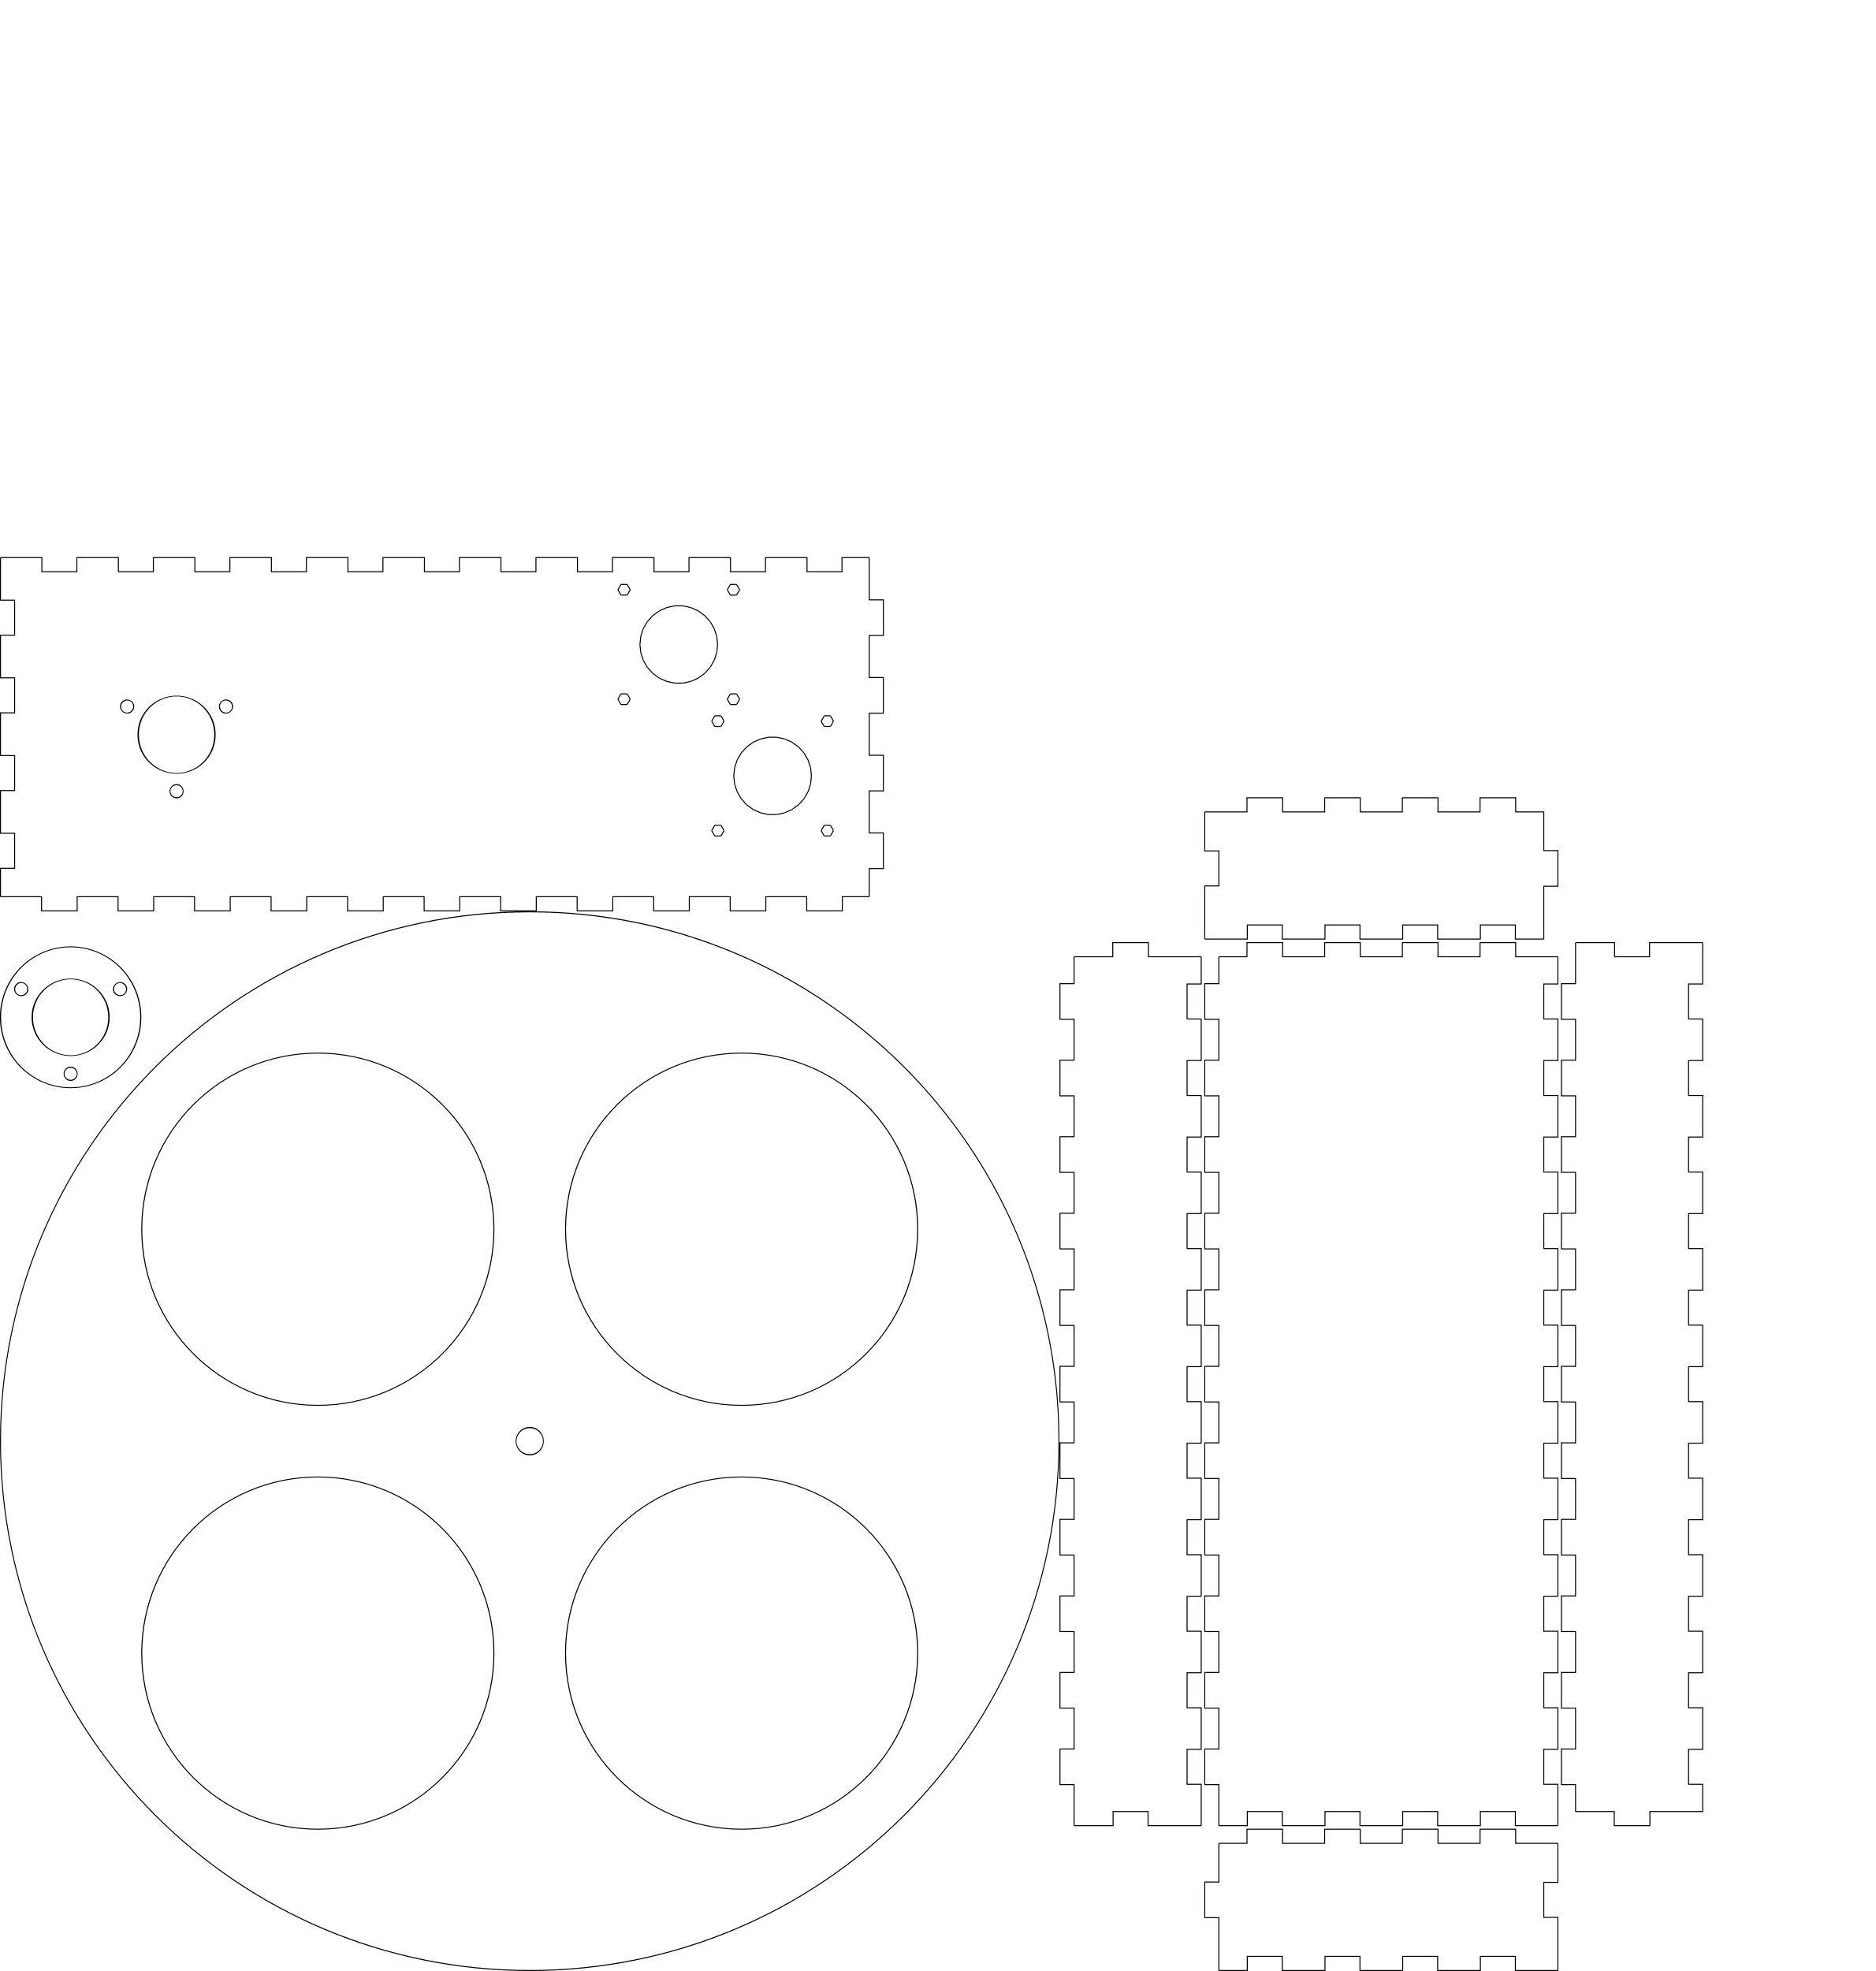
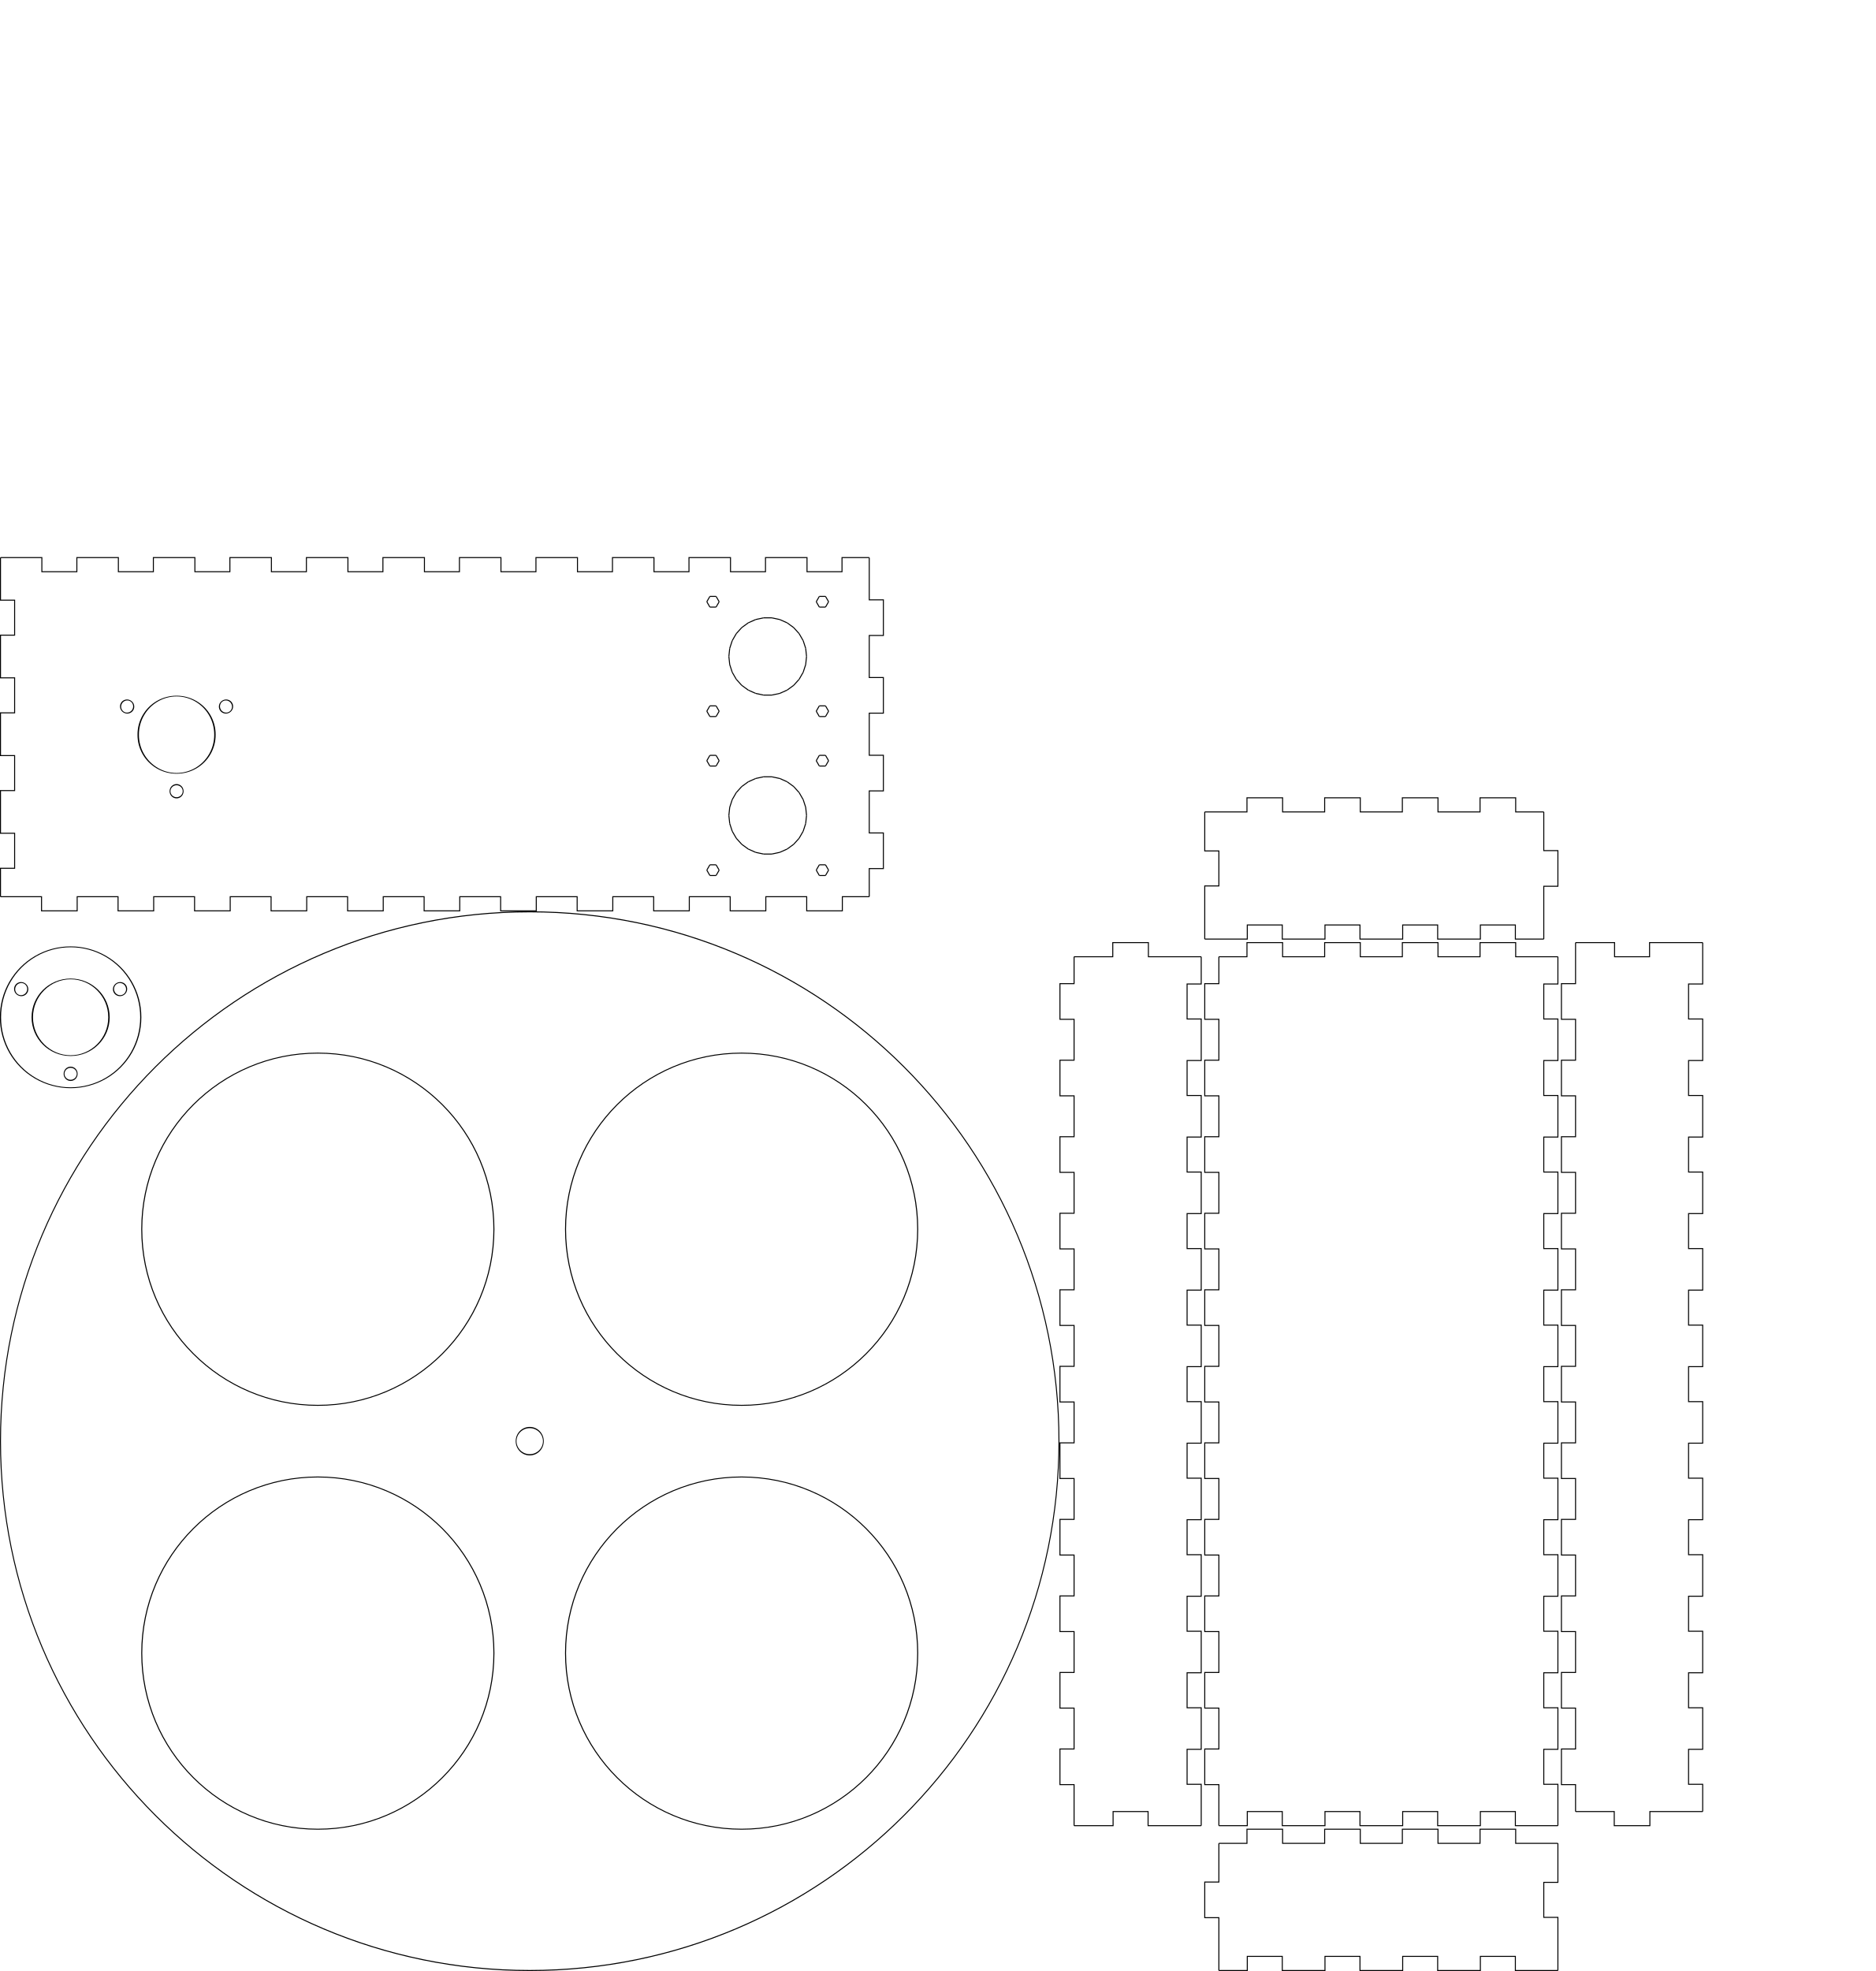
<svg xmlns="http://www.w3.org/2000/svg" xmlns:xlink="http://www.w3.org/1999/xlink" version="1.1" id="svg2" height="1977.165" width="1881.496">
  <defs id="defs4">
    <pattern y="0" x="0" width="8" patternUnits="userSpaceOnUse" id="Hatch" height="8">
      <path id="path3477" stroke-width="0.25" stroke="#000000" linecap="square" d="M8 4 l-4,4" />
      <path id="path3479" stroke-width="0.25" stroke="#000000" linecap="square" d="M6 2 l-4,4" />
      <path id="path3481" stroke-width="0.25" stroke="#000000" linecap="square" d="M4 0 l-4,4" />
    </pattern>
    <marker style="overflow:visible" refY="0.0" refX="0.0" orient="auto" id="DistanceX">
      <path id="path3474" style="stroke:#000000; stroke-width:0.5" d="M 3,-3 L -3,3 M 0,-5 L  0,5" />
    </marker>
  </defs>
  <g id="layer1" transform="translate(0,924.8044)">
    <g id="g3198">
      <path transform="matrix(0.6647934,0,0,0.6232437,166.9806,-167.5411)" d="m 1133.858,1445.669 c 0,156.553 -118.979,283.465 -265.748,283.465 -146.769,0 -265.748,-126.912 -265.748,-283.465 0,-156.553 118.979,-283.465 265.748,-283.465 146.769,0 265.748,126.911 265.748,283.465 z" id="path2983" style="fill:none;stroke:#000000;stroke-width:1.547;stroke-miterlimit:4;stroke-opacity:1;stroke-dasharray:none" />
      <use height="1977.165" width="1881.496" transform="translate(1.30473e-7,-425.1968)" id="use2985" xlink:href="#path2983" y="0" x="0" />
      <use height="1977.165" width="1881.496" transform="translate(-425.1968,2.2405252e-7)" id="use2987" xlink:href="#use2985" y="0" x="0" />
      <use height="1977.165" width="1881.496" transform="translate(-5.2417377e-7,425.1968)" id="use2989" xlink:href="#use2987" y="0" x="0" />
      <path transform="matrix(1.427233,0,0,1.498595,-404.0723,-1008.41)" d="m 1027.559,1020.472 c 0,195.691 -166.571,354.331 -372.047,354.331 -205.476,0 -372.047,-158.639 -372.047,-354.331 0,-195.691 166.571,-354.331 372.047,-354.331 205.476,0 372.047,158.639 372.047,354.331 z" id="path2991" style="fill:none;stroke:#000000;stroke-width:0.681;stroke-miterlimit:4;stroke-opacity:1;stroke-dasharray:none" />
      <path transform="matrix(0.2573,0,0,0.38595,444.8852,222.7412)" d="m 389.764,772.441 c 0,19.569 -23.796,35.433 -53.15,35.433 -29.354,0 -53.15,-15.864 -53.15,-35.433 0,-19.569 23.796,-35.433 53.15,-35.433 29.354,0 53.15,15.864 53.15,35.433 z" id="path3012" style="fill:none;stroke:#000000;stroke-width:3.16;stroke-miterlimit:4;stroke-opacity:1;stroke-dasharray:none" />
    </g>
    <g id="g3375">
      <path d="m 1580.815,892.412 0,-27.006 -14.173,0 0,-35.752 14.173,0 0,-41.02 -14.173,0 0,-35.752 14.173,0 0,-41.02 -14.173,0 0,-35.752 14.173,0 0,-41.02 -14.173,0 0,-35.752 14.173,0 0,-41.02 -14.173,0 0,-35.752 14.173,0 0,-41.02 -14.173,0 0,-35.752 14.173,0 0,-41.02 -14.173,0 0,-35.752 14.173,0 0,-41.02 -14.173,0 0,-35.752 14.173,0 0,-41.02 -14.173,0 0,-35.752 14.173,0 0,-41.02 -14.173,0 0,-35.752 14.173,0 0,-41.02 -14.173,0 0,-35.752 14.173,0 0,-41.179" style="fill:none;stroke:#000000" id="path3219" />
      <path d="m 1580.815,20.759 39.136,0 0,14.173 35.114,0 0,-14.173 53.309,0" style="fill:none;stroke:#000000" id="path3221" />
      <path d="m 1708.374,20.759 0,41.498 -14.173,0 0,35.114 14.173,0 0,41.657 -14.173,0 0,35.114 14.173,0 0,41.657 -14.173,0 0,35.114 14.173,0 0,41.657 -14.173,0 0,35.114 14.173,0 0,41.657 -14.173,0 0,35.114 14.173,0 0,41.657 -14.173,0 0,35.114 14.173,0 0,41.657 -14.173,0 0,35.114 14.173,0 0,41.657 -14.173,0 0,35.114 14.173,0 0,41.657 -14.173,0 0,35.114 14.173,0 0,41.657 -14.173,0 0,35.114 14.173,0 0,41.657 -14.173,0 0,35.114 14.173,0 0,27.325" style="fill:none;stroke:#000000" id="path3223" />
      <path d="m 1708.374,892.412 -52.99,0 0,14.173 -35.752,0 0,-14.173 -38.817,0" style="fill:none;stroke:#000000" id="path3225" />
    </g>
    <g id="g3381">
      <path d="m 1222.941,1051.861 0,-52.99 -14.173,0 0,-35.752 14.173,0 0,-38.817" style="fill:none;stroke:#000000" id="path3227" />
      <path d="m 1222.941,924.302 28.187,0 0,-14.173 35.752,0 0,14.173 42.201,0 0,-14.173 35.752,0 0,14.173 42.201,0 0,-14.173 35.752,0 0,14.173 42.201,0 0,-14.173 35.752,0 0,14.173 42.36,0" style="fill:none;stroke:#000000" id="path3229" />
      <path d="m 1563.098,924.302 0,39.136 -14.173,0 0,35.114 14.173,0 0,53.309" style="fill:none;stroke:#000000" id="path3231" />
      <path d="m 1563.098,1051.861 -42.679,0 0,-14.173 -35.114,0 0,14.173 -42.839,0 0,-14.173 -35.114,0 0,14.173 -42.839,0 0,-14.173 -35.114,0 0,14.173 -42.839,0 0,-14.173 -35.114,0 0,14.173 -28.506,0" style="fill:none;stroke:#000000" id="path3233" />
    </g>
    <g id="g3387">
      <path d="m 1222.941,906.585 0,-41.179 -14.173,0 0,-35.752 14.173,0 0,-41.02 -14.173,0 0,-35.752 14.173,0 0,-41.02 -14.173,0 0,-35.752 14.173,0 0,-41.02 -14.173,0 0,-35.752 14.173,0 0,-41.02 -14.173,0 0,-35.752 14.173,0 0,-41.02 -14.173,0 0,-35.752 14.173,0 0,-41.02 -14.173,0 0,-35.752 14.173,0 0,-41.02 -14.173,0 0,-35.752 14.173,0 0,-41.02 -14.173,0 0,-35.752 14.173,0 0,-41.02 -14.173,0 0,-35.752 14.173,0 0,-41.02 -14.173,0 0,-35.752 14.173,0 0,-27.006" style="fill:none;stroke:#000000" id="path3235" />
      <path d="m 1222.941,34.932 28.187,0 0,-14.173 35.752,0 0,14.173 42.201,0 0,-14.173 35.752,0 0,14.173 42.201,0 0,-14.173 35.752,0 0,14.173 42.201,0 0,-14.173 35.752,0 0,14.173 42.36,0" style="fill:none;stroke:#000000" id="path3237" />
      <path d="m 1563.098,34.932 0,27.325 -14.173,0 0,35.114 14.173,0 0,41.657 -14.173,0 0,35.114 14.173,0 0,41.657 -14.173,0 0,35.114 14.173,0 0,41.657 -14.173,0 0,35.114 14.173,0 0,41.657 -14.173,0 0,35.114 14.173,0 0,41.657 -14.173,0 0,35.114 14.173,0 0,41.657 -14.173,0 0,35.114 14.173,0 0,41.657 -14.173,0 0,35.114 14.173,0 0,41.657 -14.173,0 0,35.114 14.173,0 0,41.657 -14.173,0 0,35.114 14.173,0 0,41.657 -14.173,0 0,35.114 14.173,0 0,41.498" style="fill:none;stroke:#000000" id="path3239" />
      <path d="m 1563.098,906.585 -42.679,0 0,-14.173 -35.114,0 0,14.173 -42.839,0 0,-14.173 -35.114,0 0,14.173 -42.839,0 0,-14.173 -35.114,0 0,14.173 -42.839,0 0,-14.173 -35.114,0 0,14.173 -28.506,0" style="fill:none;stroke:#000000" id="path3241" />
    </g>
    <g id="g3363">
      <path d="m 1208.768,17.215 0,-53.309 14.173,0 0,-35.114 -14.173,0 0,-39.136" style="fill:none;stroke:#000000" id="path3243" />
      <path d="m 1208.768,-110.344 42.36,0 0,-14.173 35.752,0 0,14.173 42.201,0 0,-14.173 35.752,0 0,14.173 42.201,0 0,-14.173 35.752,0 0,14.173 42.201,0 0,-14.173 35.752,0 0,14.173 28.187,0" style="fill:none;stroke:#000000" id="path3245" />
      <path d="m 1548.925,-110.344 0,38.817 14.173,0 0,35.752 -14.173,0 0,52.99" style="fill:none;stroke:#000000" id="path3247" />
      <path d="m 1548.925,17.215 -28.506,0 0,-14.173 -35.114,0 0,14.173 -42.839,0 0,-14.173 -35.114,0 0,14.173 -42.839,0 0,-14.173 -35.114,0 0,14.173 -42.839,0 0,-14.173 -35.114,0 0,14.173 -42.679,0" style="fill:none;stroke:#000000" id="path3249" />
    </g>
    <g id="g3357" transform="matrix(0,1,-1,0,-127.5604,-1574.23)">
      <path d="m 1208.768,-128.06 0,-41.498 14.173,0 0,-35.114 -14.173,0 0,-41.657 14.173,0 0,-35.114 -14.173,0 0,-41.657 14.173,0 0,-35.114 -14.173,0 0,-41.657 14.173,0 0,-35.114 -14.173,0 0,-41.657 14.173,0 0,-35.114 -14.173,0 0,-41.657 14.173,0 0,-35.114 -14.173,0 0,-41.657 14.173,0 0,-35.114 -14.173,0 0,-41.657 14.173,0 0,-35.114 -14.173,0 0,-41.657 14.173,0 0,-35.114 -14.173,0 0,-41.657 14.173,0 0,-35.114 -14.173,0 0,-41.657 14.173,0 0,-35.114 -14.173,0 0,-27.325" style="fill:none;stroke:#000000" id="path3251" />
      <path d="m 1208.768,-999.714 42.36,0 0,-14.173 35.752,0 0,14.173 42.201,0 0,-14.173 35.752,0 0,14.173 42.201,0 0,-14.173 35.752,0 0,14.173 42.201,0 0,-14.173 35.752,0 0,14.173 28.187,0" style="fill:none;stroke:#000000" id="path3253" />
      <path d="m 1548.925,-999.714 0,27.006 14.173,0 0,35.752 -14.173,0 0,41.02 14.173,0 0,35.752 -14.173,0 0,41.02 14.173,0 0,35.752 -14.173,0 0,41.02 14.173,0 0,35.752 -14.173,0 0,41.02 14.173,0 0,35.752 -14.173,0 0,41.02 14.173,0 0,35.752 -14.173,0 0,41.02 14.173,0 0,35.752 -14.173,0 0,41.02 14.173,0 0,35.752 -14.173,0 0,41.02 14.173,0 0,35.752 -14.173,0 0,41.02 14.173,0 0,35.752 -14.173,0 0,41.02 14.173,0 0,35.752 -14.173,0 0,41.179" style="fill:none;stroke:#000000" id="path3255" />
      <path d="m 1548.925,-128.06 -28.506,0 0,-14.173 -35.114,0 0,14.173 -42.839,0 0,-14.173 -35.114,0 0,14.173 -42.839,0 0,-14.173 -35.114,0 0,14.173 -42.839,0 0,-14.173 -35.114,0 0,14.173 -42.679,0" style="fill:none;stroke:#000000" id="path3257" />
    </g>
    <g id="g3369">
      <path d="m 1077.665,906.585 0,-41.179 -14.173,0 0,-35.752 14.173,0 0,-41.02 -14.173,0 0,-35.752 14.173,0 0,-41.02 -14.173,0 0,-35.752 14.173,0 0,-41.02 -14.173,0 0,-35.752 14.173,0 0,-41.02 -14.173,0 0,-35.752 14.173,0 0,-41.02 -14.173,0 0,-35.752 14.173,0 0,-41.02 -14.173,0 0,-35.752 14.173,0 0,-41.02 -14.173,0 0,-35.752 14.173,0 0,-41.02 -14.173,0 0,-35.752 14.173,0 0,-41.02 -14.173,0 0,-35.752 14.173,0 0,-41.02 -14.173,0 0,-35.752 14.173,0 0,-27.006" style="fill:none;stroke:#000000" id="path3259" />
      <path d="m 1077.665,34.932 38.817,0 0,-14.173 35.752,0 0,14.173 52.99,0" style="fill:none;stroke:#000000" id="path3261" />
      <path d="m 1205.224,34.932 0,27.325 -14.173,0 0,35.114 14.173,0 0,41.657 -14.173,0 0,35.114 14.173,0 0,41.657 -14.173,0 0,35.114 14.173,0 0,41.657 -14.173,0 0,35.114 14.173,0 0,41.657 -14.173,0 0,35.114 14.173,0 0,41.657 -14.173,0 0,35.114 14.173,0 0,41.657 -14.173,0 0,35.114 14.173,0 0,41.657 -14.173,0 0,35.114 14.173,0 0,41.657 -14.173,0 0,35.114 14.173,0 0,41.657 -14.173,0 0,35.114 14.173,0 0,41.657 -14.173,0 0,35.114 14.173,0 0,41.498" style="fill:none;stroke:#000000" id="path3263" />
      <path d="m 1205.224,906.585 -53.309,0 0,-14.173 -35.114,0 0,14.173 -39.136,0" style="fill:none;stroke:#000000" id="path3265" />
    </g>
    <g id="g3441">
      <g id="g3435">
        <path style="fill:none;stroke:#000000;stroke-width:0.648;stroke-miterlimit:4;stroke-opacity:1;stroke-dasharray:none" id="path3393" d="m 460.63,311.811 a 17.717,35.433 0 1 1 -35.433,0 17.717,35.433 0 1 1 35.433,0 z" transform="matrix(2.1719,0,0,1.08595,-784.7982,-526.4077)" />
        <path style="fill:none;stroke:#000000;stroke-width:9.274;stroke-miterlimit:4;stroke-opacity:1;stroke-dasharray:none" id="path3395" d="m 318.898,400.394 a 70.866,53.15 0 1 1 -141.732,0 70.866,53.15 0 1 1 141.732,0 z" transform="matrix(0.092975,0,0,0.1239667,154.1046,-180.7392)" />
        <path transform="matrix(-0.0464875,-0.08051871,0.1073583,-0.06198334,195.3003,-171.2726)" d="m 318.898,400.394 a 70.866,53.15 0 1 1 -141.732,0 70.866,53.15 0 1 1 141.732,0 z" id="path3411" style="fill:none;stroke:#000000;stroke-width:9.274;stroke-miterlimit:4;stroke-opacity:1;stroke-dasharray:none" />
        <path style="fill:none;stroke:#000000;stroke-width:9.274;stroke-miterlimit:4;stroke-opacity:1;stroke-dasharray:none" id="path3425" d="m 318.898,400.394 a 70.866,53.15 0 1 1 -141.732,0 70.866,53.15 0 1 1 141.732,0 z" transform="matrix(0.0464875,-0.08051871,-0.1073583,-0.06198334,159.0154,-171.2726)" />
      </g>
    </g>
-     <g id="g3483" transform="translate(681.0236,-1330.665)">
+     <g id="g3483" transform="translate(770.2622,-1318.647)">
      <path id="path3485" style="fill:none;stroke:#000000" d="m -61.101,1107.262 3.1,-5.372" />
      <path id="path3487" style="fill:none;stroke:#000000" d="m -58,1101.891 6.201,0" />
      <path id="path3489" style="fill:none;stroke:#000000" d="m -51.8,1101.891 3.1,5.372" />
      <path id="path3491" style="fill:none;stroke:#000000" d="m -48.699,1107.262 -3.1,5.372" />
      <path id="path3493" style="fill:none;stroke:#000000" d="m -51.8,1112.634 -6.201,0" />
      <path id="path3495" style="fill:none;stroke:#000000" d="m -58,1112.634 -3.1,-5.372" />
      <path id="path3497" style="fill:none;stroke:#000000" d="m -61.101,997.462 3.1,-5.372" />
      <path id="path3499" style="fill:none;stroke:#000000" d="m -58,992.091 6.201,0" />
      <path id="path3501" style="fill:none;stroke:#000000" d="m -51.8,992.091 3.1,5.372" />
      <path id="path3503" style="fill:none;stroke:#000000" d="m -48.699,997.462 -3.1,5.372" />
      <path id="path3505" style="fill:none;stroke:#000000" d="m -51.8,1002.834 -6.201,0" />
      <path id="path3507" style="fill:none;stroke:#000000" d="m -58,1002.834 -3.1,-5.372" />
      <path id="path3509" style="fill:none;stroke:#000000" d="m -38.969,1052.362 0.85,-8.104" />
      <path id="path3511" style="fill:none;stroke:#000000" d="m -38.119,1044.259 2.519,-7.746" />
      <path id="path3513" style="fill:none;stroke:#000000" d="m -35.6,1036.513 4.071,-7.058" />
      <path id="path3515" style="fill:none;stroke:#000000" d="m -31.528,1029.455 5.453,-6.052" />
      <path id="path3517" style="fill:none;stroke:#000000" d="m -26.075,1023.403 6.591,-4.791" />
      <path id="path3519" style="fill:none;stroke:#000000" d="m -19.485,1018.612 7.441,-3.313" />
      <path id="path3521" style="fill:none;stroke:#000000" d="m -12.044,1015.299 7.969,-1.694" />
      <path id="path3523" style="fill:none;stroke:#000000" d="m -4.075,1013.606 8.15,0" />
      <path id="path3525" style="fill:none;stroke:#000000" d="m 4.075,1013.606 7.969,1.694" />
      <path id="path3527" style="fill:none;stroke:#000000" d="m 12.044,1015.299 7.441,3.313" />
      <path id="path3529" style="fill:none;stroke:#000000" d="m 19.485,1018.612 6.591,4.791" />
      <path id="path3531" style="fill:none;stroke:#000000" d="m 26.075,1023.403 5.453,6.052" />
      <path id="path3533" style="fill:none;stroke:#000000" d="m 31.528,1029.455 4.071,7.058" />
      <path id="path3535" style="fill:none;stroke:#000000" d="m 35.6,1036.513 2.519,7.746" />
      <path id="path3537" style="fill:none;stroke:#000000" d="m 38.119,1044.259 0.85,8.104" />
      <path id="path3539" style="fill:none;stroke:#000000" d="m 38.969,1052.362 -0.85,8.104" />
      <path id="path3541" style="fill:none;stroke:#000000" d="m 38.119,1060.466 -2.519,7.746" />
      <path id="path3543" style="fill:none;stroke:#000000" d="m 35.6,1068.211 -4.071,7.058" />
      <path id="path3545" style="fill:none;stroke:#000000" d="m 31.528,1075.27 -5.453,6.052" />
      <path id="path3547" style="fill:none;stroke:#000000" d="m 26.075,1081.322 -6.591,4.79" />
      <path id="path3549" style="fill:none;stroke:#000000" d="m 19.485,1086.112 -7.441,3.313" />
      <path id="path3551" style="fill:none;stroke:#000000" d="m 12.044,1089.425 -7.969,1.694" />
      <path id="path3553" style="fill:none;stroke:#000000" d="m 4.075,1091.119 -8.15,0" />
      <path id="path3555" style="fill:none;stroke:#000000" d="m -4.075,1091.119 -7.969,-1.694" />
      <path id="path3557" style="fill:none;stroke:#000000" d="m -12.044,1089.425 -7.441,-3.313" />
      <path id="path3559" style="fill:none;stroke:#000000" d="m -19.485,1086.112 -6.591,-4.79" />
      <path id="path3561" style="fill:none;stroke:#000000" d="m -26.075,1081.322 -5.453,-6.052" />
      <path id="path3563" style="fill:none;stroke:#000000" d="m -31.528,1075.27 -4.071,-7.058" />
      <path id="path3565" style="fill:none;stroke:#000000" d="m -35.6,1068.211 -2.519,-7.746" />
      <path id="path3567" style="fill:none;stroke:#000000" d="m -38.119,1060.466 -0.85,-8.104" />
      <path id="path3569" style="fill:none;stroke:#000000" d="m 48.699,1107.262 3.1,-5.372" />
      <path id="path3571" style="fill:none;stroke:#000000" d="m 51.8,1101.891 6.201,0" />
      <path id="path3573" style="fill:none;stroke:#000000" d="m 58,1101.891 3.1,5.372" />
      <path id="path3575" style="fill:none;stroke:#000000" d="m 61.101,1107.262 -3.1,5.372" />
      <path id="path3577" style="fill:none;stroke:#000000" d="m 58,1112.634 -6.201,0" />
      <path id="path3579" style="fill:none;stroke:#000000" d="m 51.8,1112.634 -3.1,-5.372" />
      <path id="path3581" style="fill:none;stroke:#000000" d="m 48.699,997.462 3.1,-5.372" />
      <path id="path3583" style="fill:none;stroke:#000000" d="m 51.8,992.091 6.201,0" />
      <path id="path3585" style="fill:none;stroke:#000000" d="m 58,992.091 3.1,5.372" />
      <path id="path3587" style="fill:none;stroke:#000000" d="m 61.101,997.462 -3.1,5.372" />
      <path id="path3589" style="fill:none;stroke:#000000" d="m 58,1002.834 -6.201,0" />
      <path id="path3591" style="fill:none;stroke:#000000" d="m 51.8,1002.834 -3.1,-5.372" />
    </g>
-     <g transform="translate(775.1743,-1198.854)" id="g3658">
+     <g transform="translate(770.2622,-1159.198)" id="g3658">
      <path d="m -61.101,1107.262 3.1,-5.372" style="fill:none;stroke:#000000" id="path3660" />
      <path d="m -58,1101.891 6.201,0" style="fill:none;stroke:#000000" id="path3662" />
      <path d="m -51.8,1101.891 3.1,5.372" style="fill:none;stroke:#000000" id="path3664" />
      <path d="m -48.699,1107.262 -3.1,5.372" style="fill:none;stroke:#000000" id="path3666" />
      <path d="m -51.8,1112.634 -6.201,0" style="fill:none;stroke:#000000" id="path3668" />
      <path d="m -58,1112.634 -3.1,-5.372" style="fill:none;stroke:#000000" id="path3670" />
      <path d="m -61.101,997.462 3.1,-5.372" style="fill:none;stroke:#000000" id="path3672" />
      <path d="m -58,992.091 6.201,0" style="fill:none;stroke:#000000" id="path3674" />
      <path d="m -51.8,992.091 3.1,5.372" style="fill:none;stroke:#000000" id="path3676" />
      <path d="m -48.699,997.462 -3.1,5.372" style="fill:none;stroke:#000000" id="path3678" />
      <path d="m -51.8,1002.834 -6.201,0" style="fill:none;stroke:#000000" id="path3680" />
      <path d="m -58,1002.834 -3.1,-5.372" style="fill:none;stroke:#000000" id="path3682" />
      <path d="m -38.969,1052.362 0.85,-8.104" style="fill:none;stroke:#000000" id="path3684" />
      <path d="m -38.119,1044.259 2.519,-7.746" style="fill:none;stroke:#000000" id="path3686" />
      <path d="m -35.6,1036.513 4.071,-7.058" style="fill:none;stroke:#000000" id="path3688" />
      <path d="m -31.528,1029.455 5.453,-6.052" style="fill:none;stroke:#000000" id="path3690" />
      <path d="m -26.075,1023.403 6.591,-4.791" style="fill:none;stroke:#000000" id="path3692" />
      <path d="m -19.485,1018.612 7.441,-3.313" style="fill:none;stroke:#000000" id="path3694" />
      <path d="m -12.044,1015.299 7.969,-1.694" style="fill:none;stroke:#000000" id="path3696" />
      <path d="m -4.075,1013.606 8.15,0" style="fill:none;stroke:#000000" id="path3698" />
      <path d="m 4.075,1013.606 7.969,1.694" style="fill:none;stroke:#000000" id="path3700" />
      <path d="m 12.044,1015.299 7.441,3.313" style="fill:none;stroke:#000000" id="path3702" />
      <path d="m 19.485,1018.612 6.591,4.791" style="fill:none;stroke:#000000" id="path3704" />
      <path d="m 26.075,1023.403 5.453,6.052" style="fill:none;stroke:#000000" id="path3706" />
      <path d="m 31.528,1029.455 4.071,7.058" style="fill:none;stroke:#000000" id="path3708" />
      <path d="m 35.6,1036.513 2.519,7.746" style="fill:none;stroke:#000000" id="path3710" />
      <path d="m 38.119,1044.259 0.85,8.104" style="fill:none;stroke:#000000" id="path3712" />
      <path d="m 38.969,1052.362 -0.85,8.104" style="fill:none;stroke:#000000" id="path3714" />
      <path d="m 38.119,1060.466 -2.519,7.746" style="fill:none;stroke:#000000" id="path3716" />
      <path d="m 35.6,1068.211 -4.071,7.058" style="fill:none;stroke:#000000" id="path3718" />
      <path d="m 31.528,1075.27 -5.453,6.052" style="fill:none;stroke:#000000" id="path3720" />
      <path d="m 26.075,1081.322 -6.591,4.79" style="fill:none;stroke:#000000" id="path3722" />
      <path d="m 19.485,1086.112 -7.441,3.313" style="fill:none;stroke:#000000" id="path3724" />
      <path d="m 12.044,1089.425 -7.969,1.694" style="fill:none;stroke:#000000" id="path3726" />
      <path d="m 4.075,1091.119 -8.15,0" style="fill:none;stroke:#000000" id="path3728" />
      <path d="m -4.075,1091.119 -7.969,-1.694" style="fill:none;stroke:#000000" id="path3730" />
      <path d="m -12.044,1089.425 -7.441,-3.313" style="fill:none;stroke:#000000" id="path3732" />
      <path d="m -19.485,1086.112 -6.591,-4.79" style="fill:none;stroke:#000000" id="path3734" />
      <path d="m -26.075,1081.322 -5.453,-6.052" style="fill:none;stroke:#000000" id="path3736" />
      <path d="m -31.528,1075.27 -4.071,-7.058" style="fill:none;stroke:#000000" id="path3738" />
      <path d="m -35.6,1068.211 -2.519,-7.746" style="fill:none;stroke:#000000" id="path3740" />
      <path d="m -38.119,1060.466 -0.85,-8.104" style="fill:none;stroke:#000000" id="path3742" />
      <path d="m 48.699,1107.262 3.1,-5.372" style="fill:none;stroke:#000000" id="path3744" />
      <path d="m 51.8,1101.891 6.201,0" style="fill:none;stroke:#000000" id="path3746" />
      <path d="m 58,1101.891 3.1,5.372" style="fill:none;stroke:#000000" id="path3748" />
      <path d="m 61.101,1107.262 -3.1,5.372" style="fill:none;stroke:#000000" id="path3750" />
      <path d="m 58,1112.634 -6.201,0" style="fill:none;stroke:#000000" id="path3752" />
      <path d="m 51.8,1112.634 -3.1,-5.372" style="fill:none;stroke:#000000" id="path3754" />
      <path d="m 48.699,997.462 3.1,-5.372" style="fill:none;stroke:#000000" id="path3756" />
      <path d="m 51.8,992.091 6.201,0" style="fill:none;stroke:#000000" id="path3758" />
      <path d="m 58,992.091 3.1,5.372" style="fill:none;stroke:#000000" id="path3760" />
      <path d="m 61.101,997.462 -3.1,5.372" style="fill:none;stroke:#000000" id="path3762" />
      <path d="m 58,1002.834 -6.201,0" style="fill:none;stroke:#000000" id="path3764" />
      <path d="m 51.8,1002.834 -3.1,-5.372" style="fill:none;stroke:#000000" id="path3766" />
    </g>
    <g id="g3782">
      <g transform="translate(-106.2992,283.4646)" id="g3768">
        <g id="g3770">
          <path style="fill:none;stroke:#000000;stroke-width:0.648;stroke-miterlimit:4;stroke-opacity:1;stroke-dasharray:none" id="path3772" d="m 460.63,311.811 c 0,19.569 -7.932,35.433 -17.717,35.433 -9.785,0 -17.717,-15.864 -17.717,-35.433 0,-19.569 7.932,-35.433 17.717,-35.433 9.785,0 17.717,15.864 17.717,35.433 z" transform="matrix(2.1719,0,0,1.08595,-784.7982,-526.4077)" />
          <path style="fill:none;stroke:#000000;stroke-width:9.274;stroke-miterlimit:4;stroke-opacity:1;stroke-dasharray:none" id="path3774" d="m 318.898,400.394 c 0,29.354 -31.728,53.15 -70.866,53.15 -39.138,0 -70.866,-23.796 -70.866,-53.15 0,-29.354 31.728,-53.15 70.866,-53.15 39.138,0 70.866,23.796 70.866,53.15 z" transform="matrix(0.092975,0,0,0.1239667,154.1046,-180.7392)" />
          <path transform="matrix(-0.0464875,-0.08051871,0.1073583,-0.06198334,195.3003,-171.2726)" d="m 318.898,400.394 c 0,29.354 -31.728,53.15 -70.866,53.15 -39.138,0 -70.866,-23.796 -70.866,-53.15 0,-29.354 31.728,-53.15 70.866,-53.15 39.138,0 70.866,23.796 70.866,53.15 z" id="path3776" style="fill:none;stroke:#000000;stroke-width:9.274;stroke-miterlimit:4;stroke-opacity:1;stroke-dasharray:none" />
          <path style="fill:none;stroke:#000000;stroke-width:9.274;stroke-miterlimit:4;stroke-opacity:1;stroke-dasharray:none" id="path3778" d="m 318.898,400.394 c 0,29.354 -31.728,53.15 -70.866,53.15 -39.138,0 -70.866,-23.796 -70.866,-53.15 0,-29.354 31.728,-53.15 70.866,-53.15 39.138,0 70.866,23.796 70.866,53.15 z" transform="matrix(0.0464875,-0.08051871,-0.1073583,-0.06198334,159.0154,-171.2726)" />
        </g>
      </g>
      <path transform="matrix(1.323967,0,0,0.992975,-93.32658,-354.6892)" d="m 177.165,453.543 a 53.15,70.866 0 1 1 -106.299,0 53.15,70.866 0 1 1 106.299,0 z" id="path3780" style="fill:none;stroke:#000000;stroke-width:0.868;stroke-miterlimit:4;stroke-opacity:1;stroke-dasharray:none" />
    </g>
  </g>
  <g id="g3059" />
  <g id="g3268" />
</svg>
